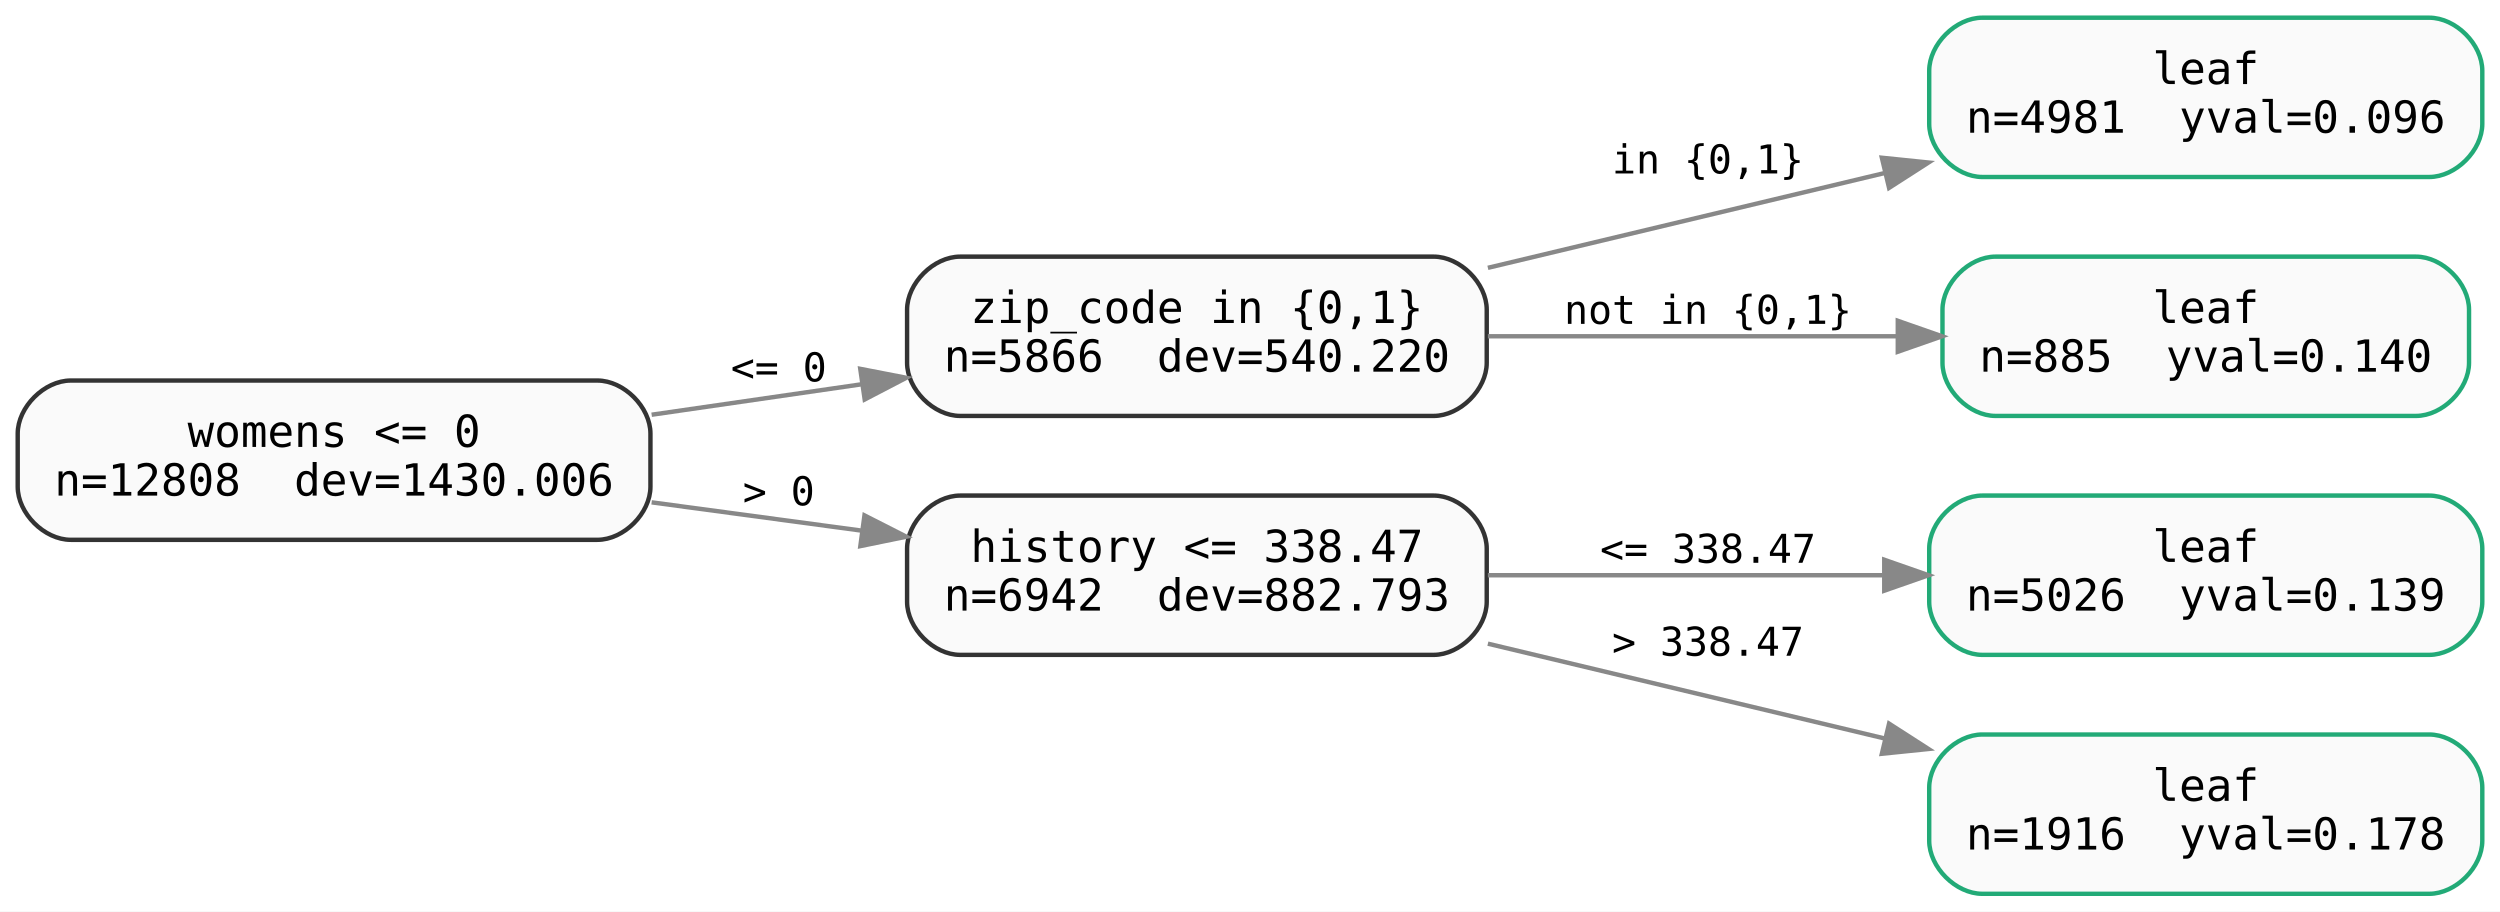
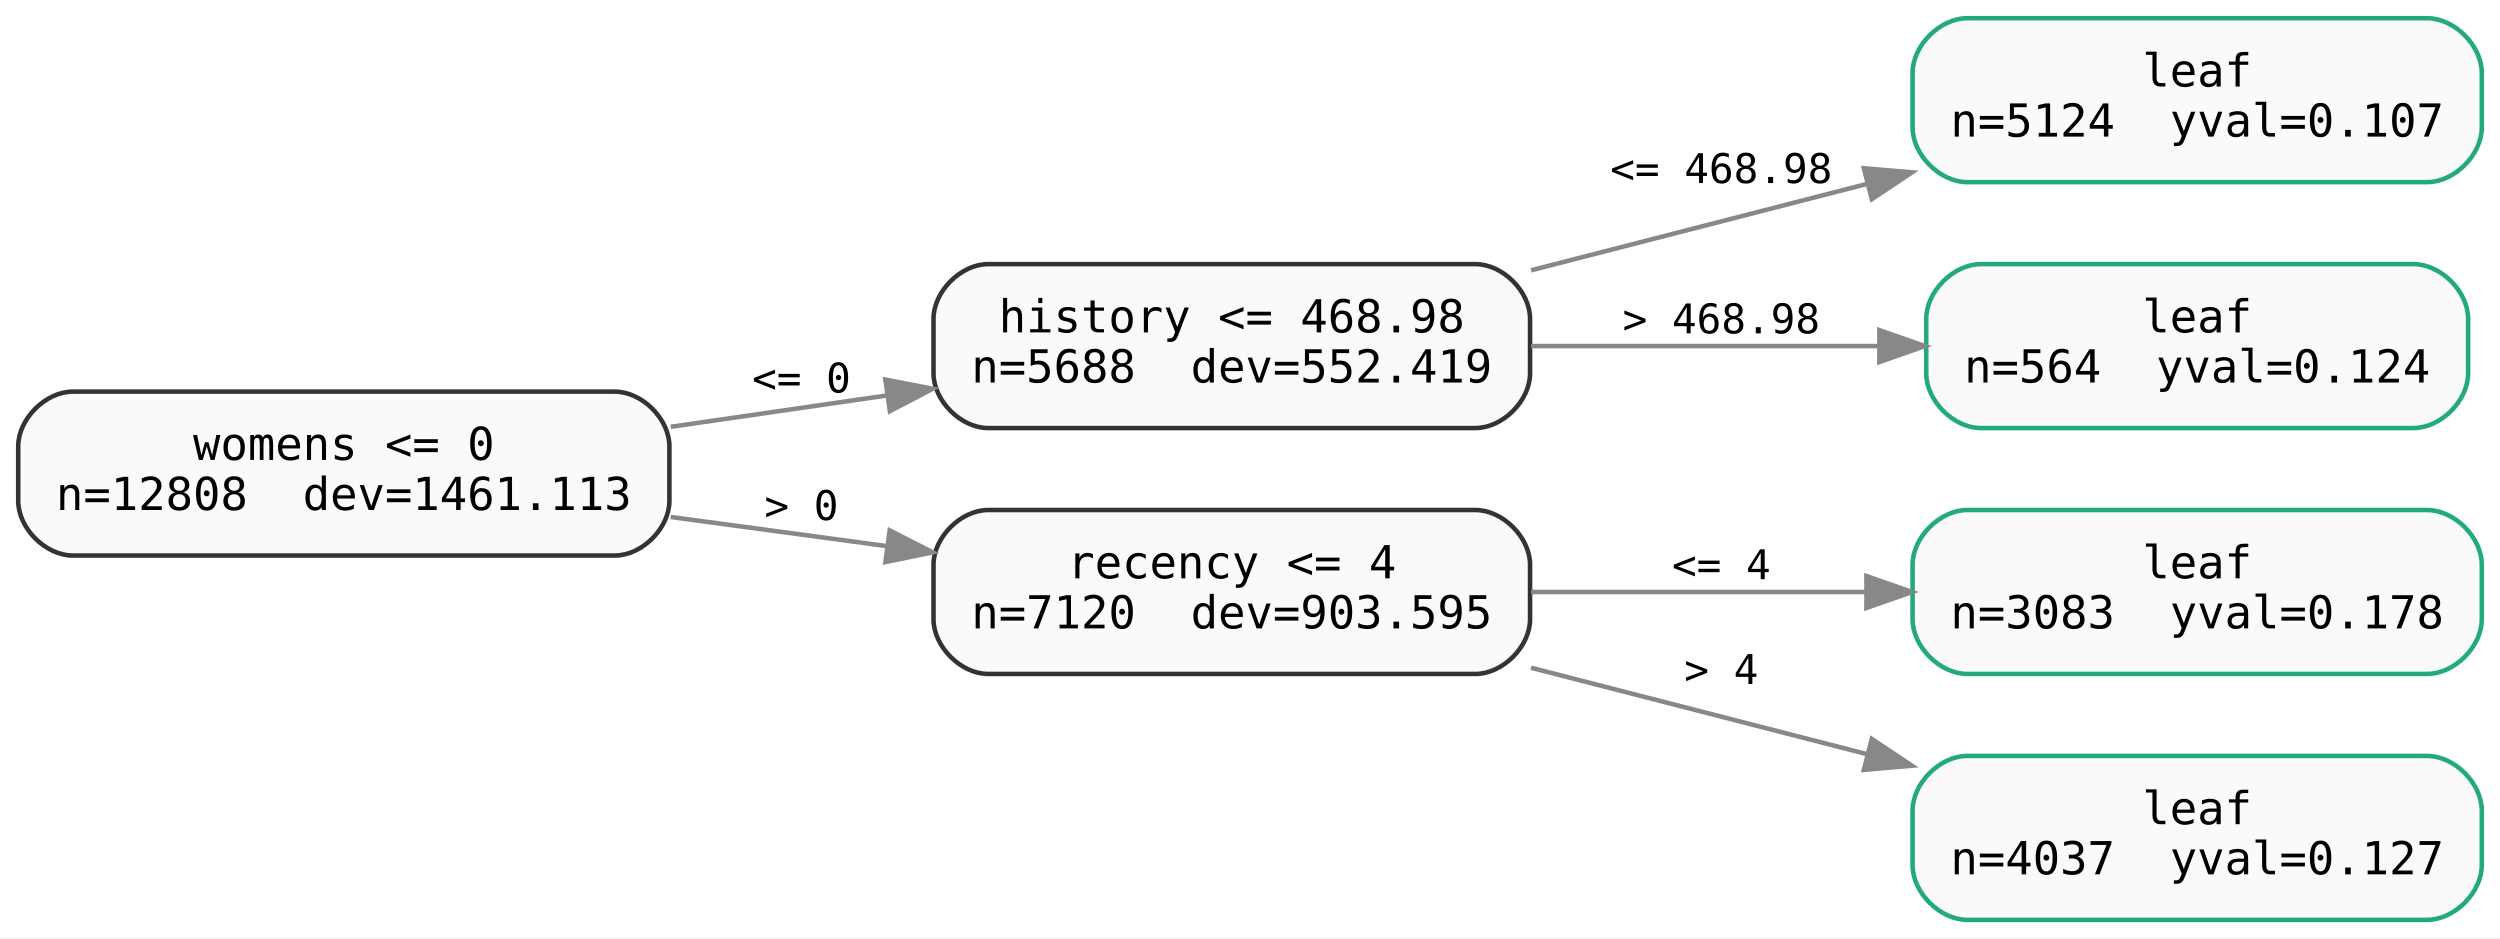
- <svg xmlns="http://www.w3.org/2000/svg" width="565pt" height="206pt" viewBox="0.00 0.00 565.00 206.00">
+ <svg xmlns="http://www.w3.org/2000/svg" width="549pt" height="206pt" viewBox="0.00 0.00 549.00 206.00">
  <g id="graph0" class="graph" transform="scale(1 1) rotate(0) translate(4 202)">
-     <polygon fill="white" stroke="transparent" points="-4,4 -4,-202 561,-202 561,4 -4,4" />
+     <polygon fill="white" stroke="transparent" points="-4,4 -4,-202 545,-202 545,4 -4,4" />
    <g id="node1" class="node">
-       <path fill="#fafafa" stroke="#22aa77" d="M545,-198C545,-198 444,-198 444,-198 438,-198 432,-192 432,-186 432,-186 432,-174 432,-174 432,-168 438,-162 444,-162 444,-162 545,-162 545,-162 551,-162 557,-168 557,-174 557,-174 557,-186 557,-186 557,-192 551,-198 545,-198" />
-       <text text-anchor="middle" x="494.5" y="-183" font-family="monospace" font-size="10.00">leaf</text>
-       <text text-anchor="middle" x="494.5" y="-172" font-family="monospace" font-size="10.00">n=4981  yval=0.096</text>
+       <path fill="#fafafa" stroke="#22aa77" d="M529,-198C529,-198 428,-198 428,-198 422,-198 416,-192 416,-186 416,-186 416,-174 416,-174 416,-168 422,-162 428,-162 428,-162 529,-162 529,-162 535,-162 541,-168 541,-174 541,-174 541,-186 541,-186 541,-192 535,-198 529,-198" />
+       <text text-anchor="middle" x="478.5" y="-183" font-family="monospace" font-size="10.00">leaf</text>
+       <text text-anchor="middle" x="478.5" y="-172" font-family="monospace" font-size="10.00">n=5124  yval=0.107</text>
    </g>
    <g id="node2" class="node">
-       <path fill="#fafafa" stroke="#22aa77" d="M542,-144C542,-144 447,-144 447,-144 441,-144 435,-138 435,-132 435,-132 435,-120 435,-120 435,-114 441,-108 447,-108 447,-108 542,-108 542,-108 548,-108 554,-114 554,-120 554,-120 554,-132 554,-132 554,-138 548,-144 542,-144" />
-       <text text-anchor="middle" x="494.5" y="-129" font-family="monospace" font-size="10.00">leaf</text>
-       <text text-anchor="middle" x="494.5" y="-118" font-family="monospace" font-size="10.00">n=885  yval=0.140</text>
+       <path fill="#fafafa" stroke="#22aa77" d="M526,-144C526,-144 431,-144 431,-144 425,-144 419,-138 419,-132 419,-132 419,-120 419,-120 419,-114 425,-108 431,-108 431,-108 526,-108 526,-108 532,-108 538,-114 538,-120 538,-120 538,-132 538,-132 538,-138 532,-144 526,-144" />
+       <text text-anchor="middle" x="478.5" y="-129" font-family="monospace" font-size="10.00">leaf</text>
+       <text text-anchor="middle" x="478.5" y="-118" font-family="monospace" font-size="10.00">n=564  yval=0.124</text>
    </g>
    <g id="node3" class="node">
      <path fill="#fafafa" stroke="#333333" d="M320,-144C320,-144 213,-144 213,-144 207,-144 201,-138 201,-132 201,-132 201,-120 201,-120 201,-114 207,-108 213,-108 213,-108 320,-108 320,-108 326,-108 332,-114 332,-120 332,-120 332,-132 332,-132 332,-138 326,-144 320,-144" />
-       <text text-anchor="middle" x="266.5" y="-129" font-family="monospace" font-size="10.00">zip_code in {0,1}</text>
-       <text text-anchor="middle" x="266.5" y="-118" font-family="monospace" font-size="10.00">n=5866  dev=540.220</text>
+       <text text-anchor="middle" x="266.5" y="-129" font-family="monospace" font-size="10.00">history &lt;= 468.98</text>
+       <text text-anchor="middle" x="266.5" y="-118" font-family="monospace" font-size="10.00">n=5688  dev=552.419</text>
    </g>
    <g id="edge1" class="edge">
-       <path fill="none" stroke="#888888" d="M332.26,-141.47C360.27,-148.17 393.13,-156.02 421.86,-162.88" />
-       <polygon fill="#888888" stroke="#888888" points="421.3,-166.35 431.84,-165.27 422.93,-159.54 421.3,-166.35" />
-       <text text-anchor="middle" x="382" y="-162.8" font-family="monospace" font-size="9.00">in {0,1}</text>
+       <path fill="none" stroke="#888888" d="M332.22,-142.64C355.63,-148.66 382.19,-155.49 406.13,-161.65" />
+       <polygon fill="#888888" stroke="#888888" points="405.31,-165.05 415.87,-164.15 407.05,-158.27 405.31,-165.05" />
+       <text text-anchor="middle" x="374" y="-161.8" font-family="monospace" font-size="9.00">&lt;= 468.98</text>
    </g>
    <g id="edge2" class="edge">
-       <path fill="none" stroke="#888888" d="M332.26,-126C361.2,-126 395.33,-126 424.72,-126" />
-       <polygon fill="#888888" stroke="#888888" points="424.9,-129.5 434.9,-126 424.9,-122.5 424.9,-129.5" />
-       <text text-anchor="middle" x="382" y="-128.8" font-family="monospace" font-size="9.00">not in {0,1}</text>
+       <path fill="none" stroke="#888888" d="M332.22,-126C356.37,-126 383.87,-126 408.39,-126" />
+       <polygon fill="#888888" stroke="#888888" points="408.71,-129.5 418.71,-126 408.71,-122.5 408.71,-129.5" />
+       <text text-anchor="middle" x="374" y="-128.8" font-family="monospace" font-size="9.00">&gt; 468.98</text>
    </g>
    <g id="node4" class="node">
-       <path fill="#fafafa" stroke="#22aa77" d="M545,-90C545,-90 444,-90 444,-90 438,-90 432,-84 432,-78 432,-78 432,-66 432,-66 432,-60 438,-54 444,-54 444,-54 545,-54 545,-54 551,-54 557,-60 557,-66 557,-66 557,-78 557,-78 557,-84 551,-90 545,-90" />
-       <text text-anchor="middle" x="494.5" y="-75" font-family="monospace" font-size="10.00">leaf</text>
-       <text text-anchor="middle" x="494.5" y="-64" font-family="monospace" font-size="10.00">n=5026  yval=0.139</text>
+       <path fill="#fafafa" stroke="#22aa77" d="M529,-90C529,-90 428,-90 428,-90 422,-90 416,-84 416,-78 416,-78 416,-66 416,-66 416,-60 422,-54 428,-54 428,-54 529,-54 529,-54 535,-54 541,-60 541,-66 541,-66 541,-78 541,-78 541,-84 535,-90 529,-90" />
+       <text text-anchor="middle" x="478.5" y="-75" font-family="monospace" font-size="10.00">leaf</text>
+       <text text-anchor="middle" x="478.5" y="-64" font-family="monospace" font-size="10.00">n=3083  yval=0.178</text>
    </g>
    <g id="node5" class="node">
-       <path fill="#fafafa" stroke="#22aa77" d="M545,-36C545,-36 444,-36 444,-36 438,-36 432,-30 432,-24 432,-24 432,-12 432,-12 432,-6 438,0 444,0 444,0 545,0 545,0 551,0 557,-6 557,-12 557,-12 557,-24 557,-24 557,-30 551,-36 545,-36" />
-       <text text-anchor="middle" x="494.5" y="-21" font-family="monospace" font-size="10.00">leaf</text>
-       <text text-anchor="middle" x="494.5" y="-10" font-family="monospace" font-size="10.00">n=1916  yval=0.178</text>
+       <path fill="#fafafa" stroke="#22aa77" d="M529,-36C529,-36 428,-36 428,-36 422,-36 416,-30 416,-24 416,-24 416,-12 416,-12 416,-6 422,0 428,0 428,0 529,0 529,0 535,0 541,-6 541,-12 541,-12 541,-24 541,-24 541,-30 535,-36 529,-36" />
+       <text text-anchor="middle" x="478.5" y="-21" font-family="monospace" font-size="10.00">leaf</text>
+       <text text-anchor="middle" x="478.5" y="-10" font-family="monospace" font-size="10.00">n=4037  yval=0.127</text>
    </g>
    <g id="node6" class="node">
      <path fill="#fafafa" stroke="#333333" d="M320,-90C320,-90 213,-90 213,-90 207,-90 201,-84 201,-78 201,-78 201,-66 201,-66 201,-60 207,-54 213,-54 213,-54 320,-54 320,-54 326,-54 332,-60 332,-66 332,-66 332,-78 332,-78 332,-84 326,-90 320,-90" />
-       <text text-anchor="middle" x="266.5" y="-75" font-family="monospace" font-size="10.00">history &lt;= 338.47</text>
-       <text text-anchor="middle" x="266.5" y="-64" font-family="monospace" font-size="10.00">n=6942  dev=882.793</text>
+       <text text-anchor="middle" x="266.5" y="-75" font-family="monospace" font-size="10.00">recency &lt;= 4</text>
+       <text text-anchor="middle" x="266.5" y="-64" font-family="monospace" font-size="10.00">n=7120  dev=903.595</text>
    </g>
    <g id="edge3" class="edge">
-       <path fill="none" stroke="#888888" d="M332.26,-72C360.14,-72 392.85,-72 421.49,-72" />
-       <polygon fill="#888888" stroke="#888888" points="421.84,-75.5 431.84,-72 421.84,-68.5 421.84,-75.5" />
-       <text text-anchor="middle" x="382" y="-74.8" font-family="monospace" font-size="9.00">&lt;= 338.47</text>
+       <path fill="none" stroke="#888888" d="M332.22,-72C355.52,-72 381.95,-72 405.81,-72" />
+       <polygon fill="#888888" stroke="#888888" points="405.87,-75.5 415.87,-72 405.87,-68.5 405.87,-75.5" />
+       <text text-anchor="middle" x="374" y="-74.8" font-family="monospace" font-size="9.00">&lt;= 4</text>
    </g>
    <g id="edge4" class="edge">
-       <path fill="none" stroke="#888888" d="M332.26,-56.53C360.27,-49.83 393.13,-41.98 421.86,-35.12" />
-       <polygon fill="#888888" stroke="#888888" points="422.93,-38.46 431.84,-32.73 421.3,-31.65 422.93,-38.46" />
-       <text text-anchor="middle" x="382" y="-53.8" font-family="monospace" font-size="9.00">&gt; 338.47</text>
+       <path fill="none" stroke="#888888" d="M332.22,-55.36C355.63,-49.34 382.19,-42.51 406.13,-36.35" />
+       <polygon fill="#888888" stroke="#888888" points="407.05,-39.73 415.87,-33.85 405.31,-32.95 407.05,-39.73" />
+       <text text-anchor="middle" x="374" y="-51.8" font-family="monospace" font-size="9.00">&gt; 4</text>
    </g>
    <g id="node7" class="node">
      <path fill="#fafafa" stroke="#333333" d="M131,-116C131,-116 12,-116 12,-116 6,-116 0,-110 0,-104 0,-104 0,-92 0,-92 0,-86 6,-80 12,-80 12,-80 131,-80 131,-80 137,-80 143,-86 143,-92 143,-92 143,-104 143,-104 143,-110 137,-116 131,-116" />
      <text text-anchor="middle" x="71.5" y="-101" font-family="monospace" font-size="10.00">womens &lt;= 0</text>
-       <text text-anchor="middle" x="71.5" y="-90" font-family="monospace" font-size="10.00">n=12808  dev=1430.006</text>
+       <text text-anchor="middle" x="71.5" y="-90" font-family="monospace" font-size="10.00">n=12808  dev=1461.113</text>
    </g>
    <g id="edge5" class="edge">
      <path fill="none" stroke="#888888" d="M143.27,-108.27C158.71,-110.51 175.11,-112.89 190.7,-115.15" />
      <polygon fill="#888888" stroke="#888888" points="190.42,-118.64 200.82,-116.62 191.42,-111.72 190.42,-118.64" />
      <text text-anchor="middle" x="172" y="-115.8" font-family="monospace" font-size="9.00">&lt;= 0</text>
    </g>
    <g id="edge6" class="edge">
      <path fill="none" stroke="#888888" d="M143.27,-88.47C158.71,-86.39 175.11,-84.18 190.7,-82.08" />
      <polygon fill="#888888" stroke="#888888" points="191.37,-85.52 200.82,-80.71 190.44,-78.58 191.37,-85.52" />
      <text text-anchor="middle" x="172" y="-87.8" font-family="monospace" font-size="9.00">&gt; 0</text>
    </g>
  </g>
</svg>
